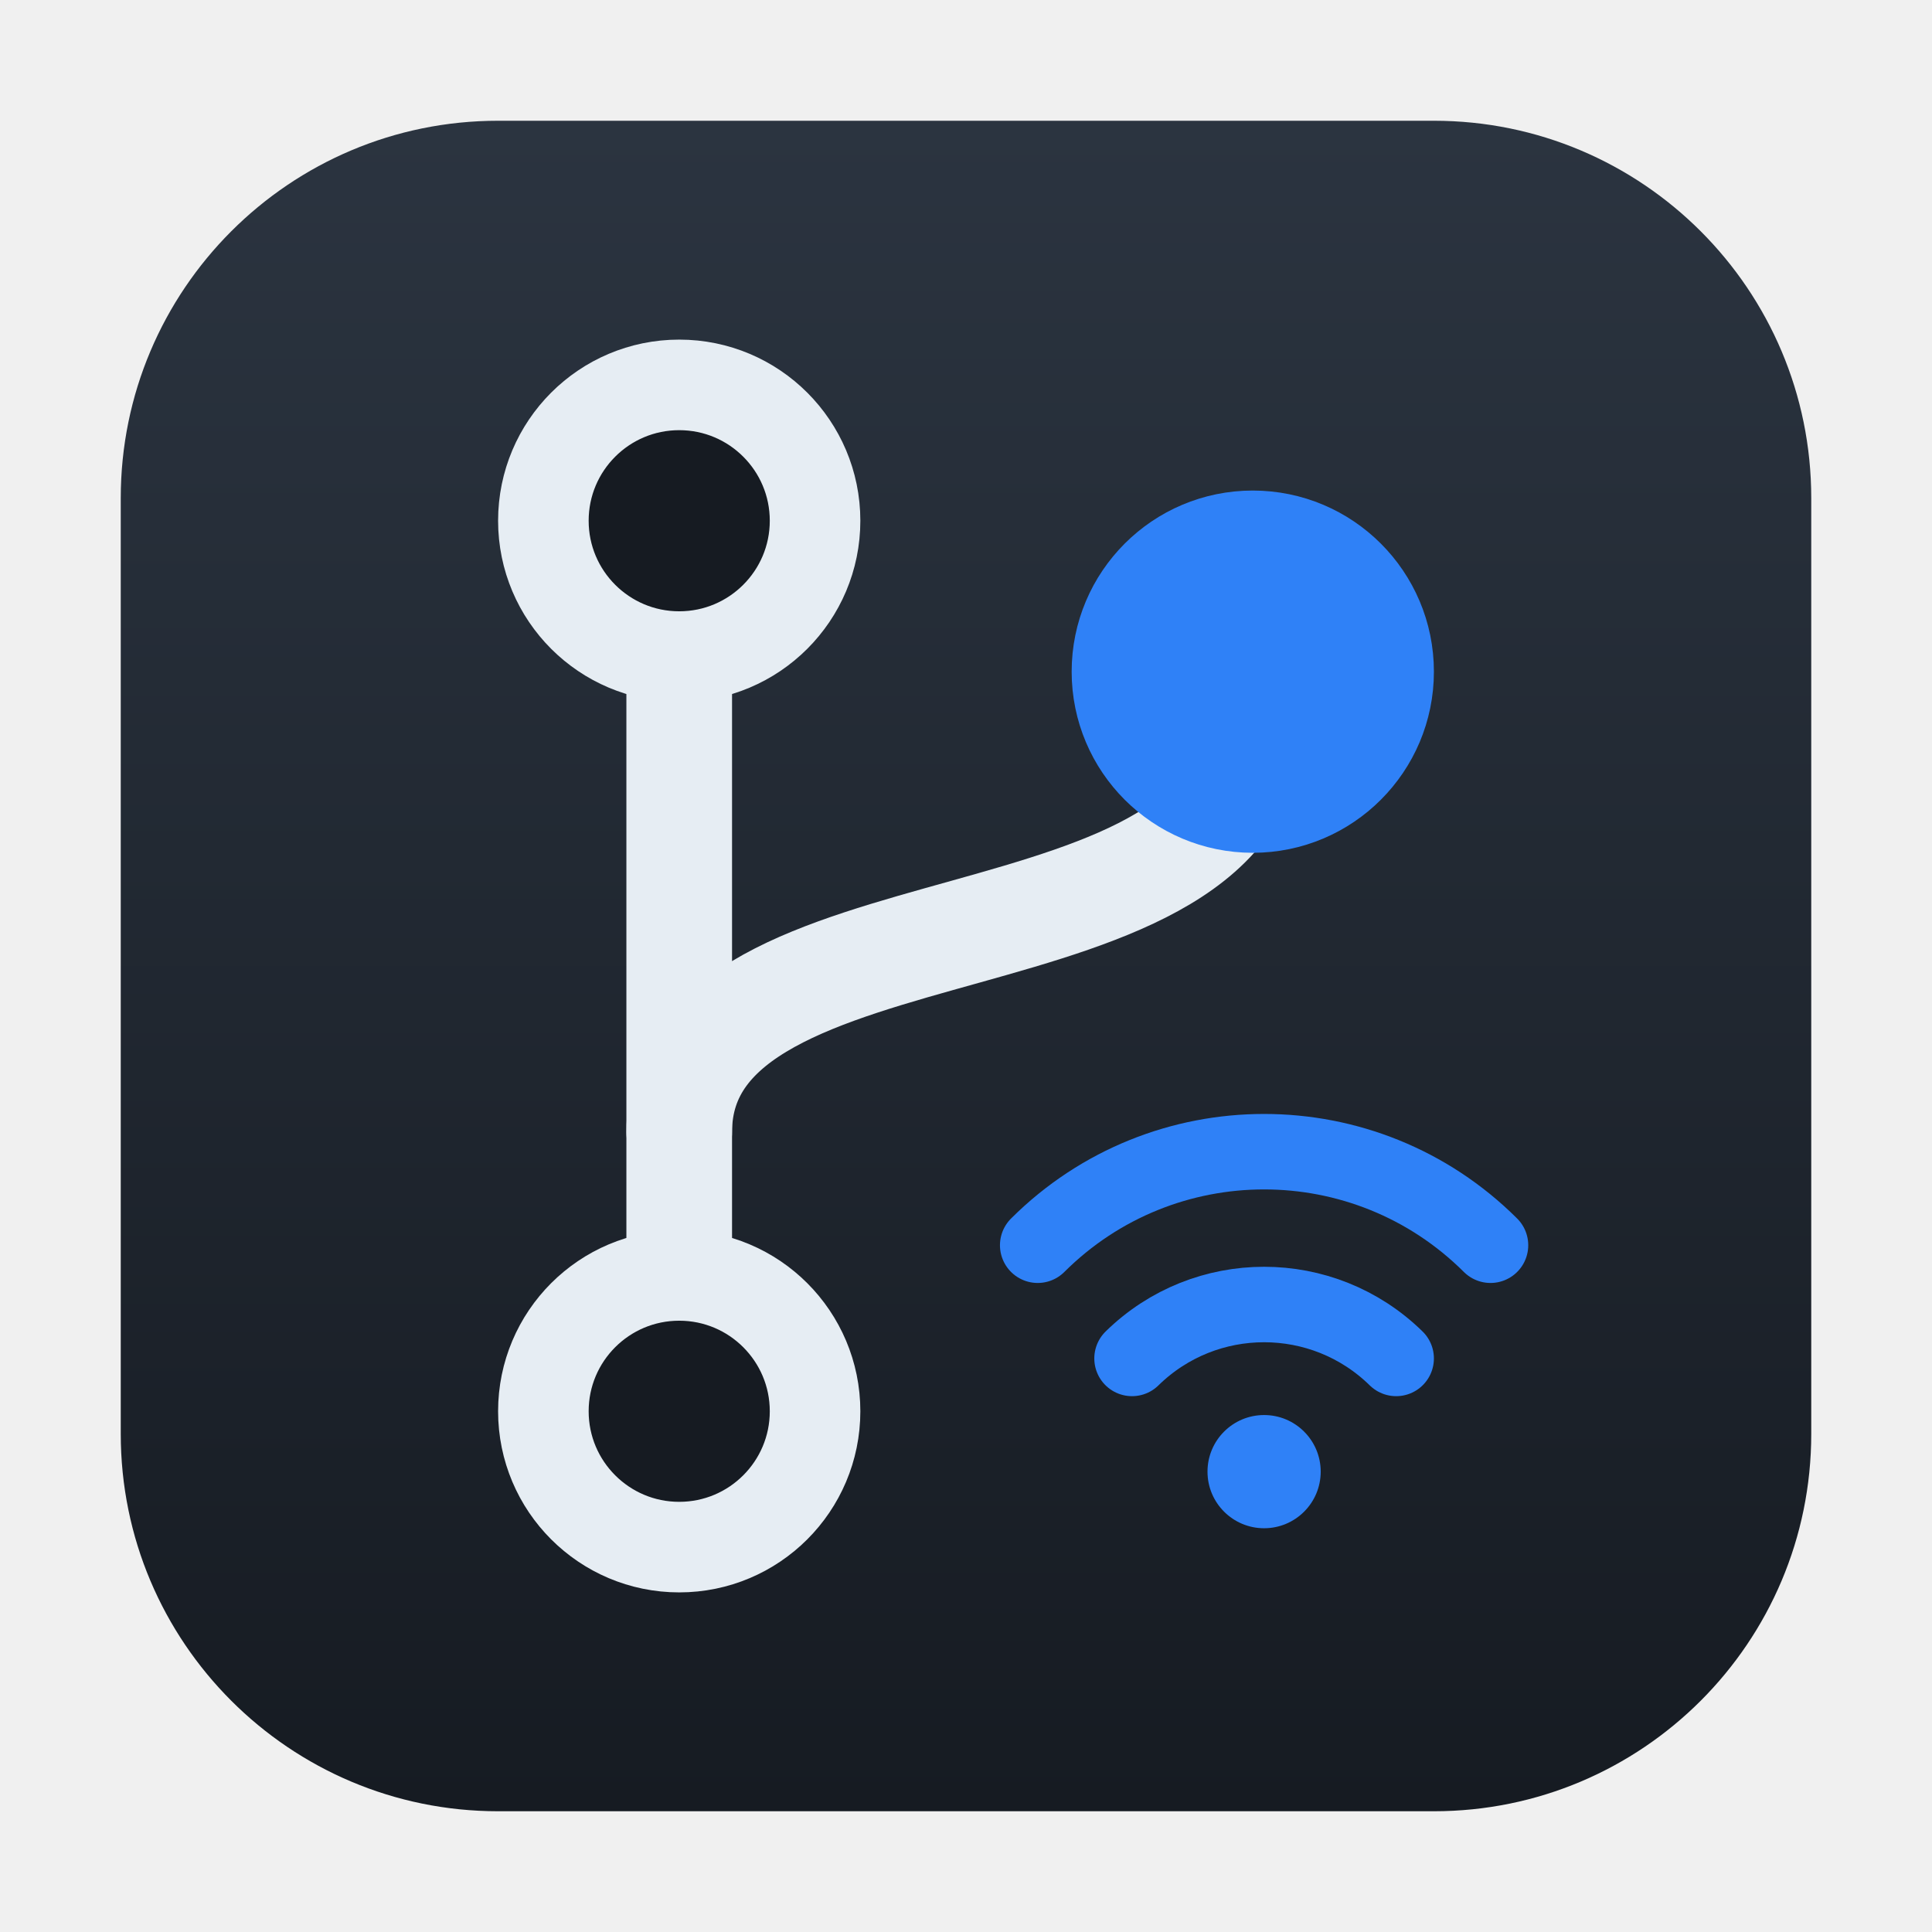
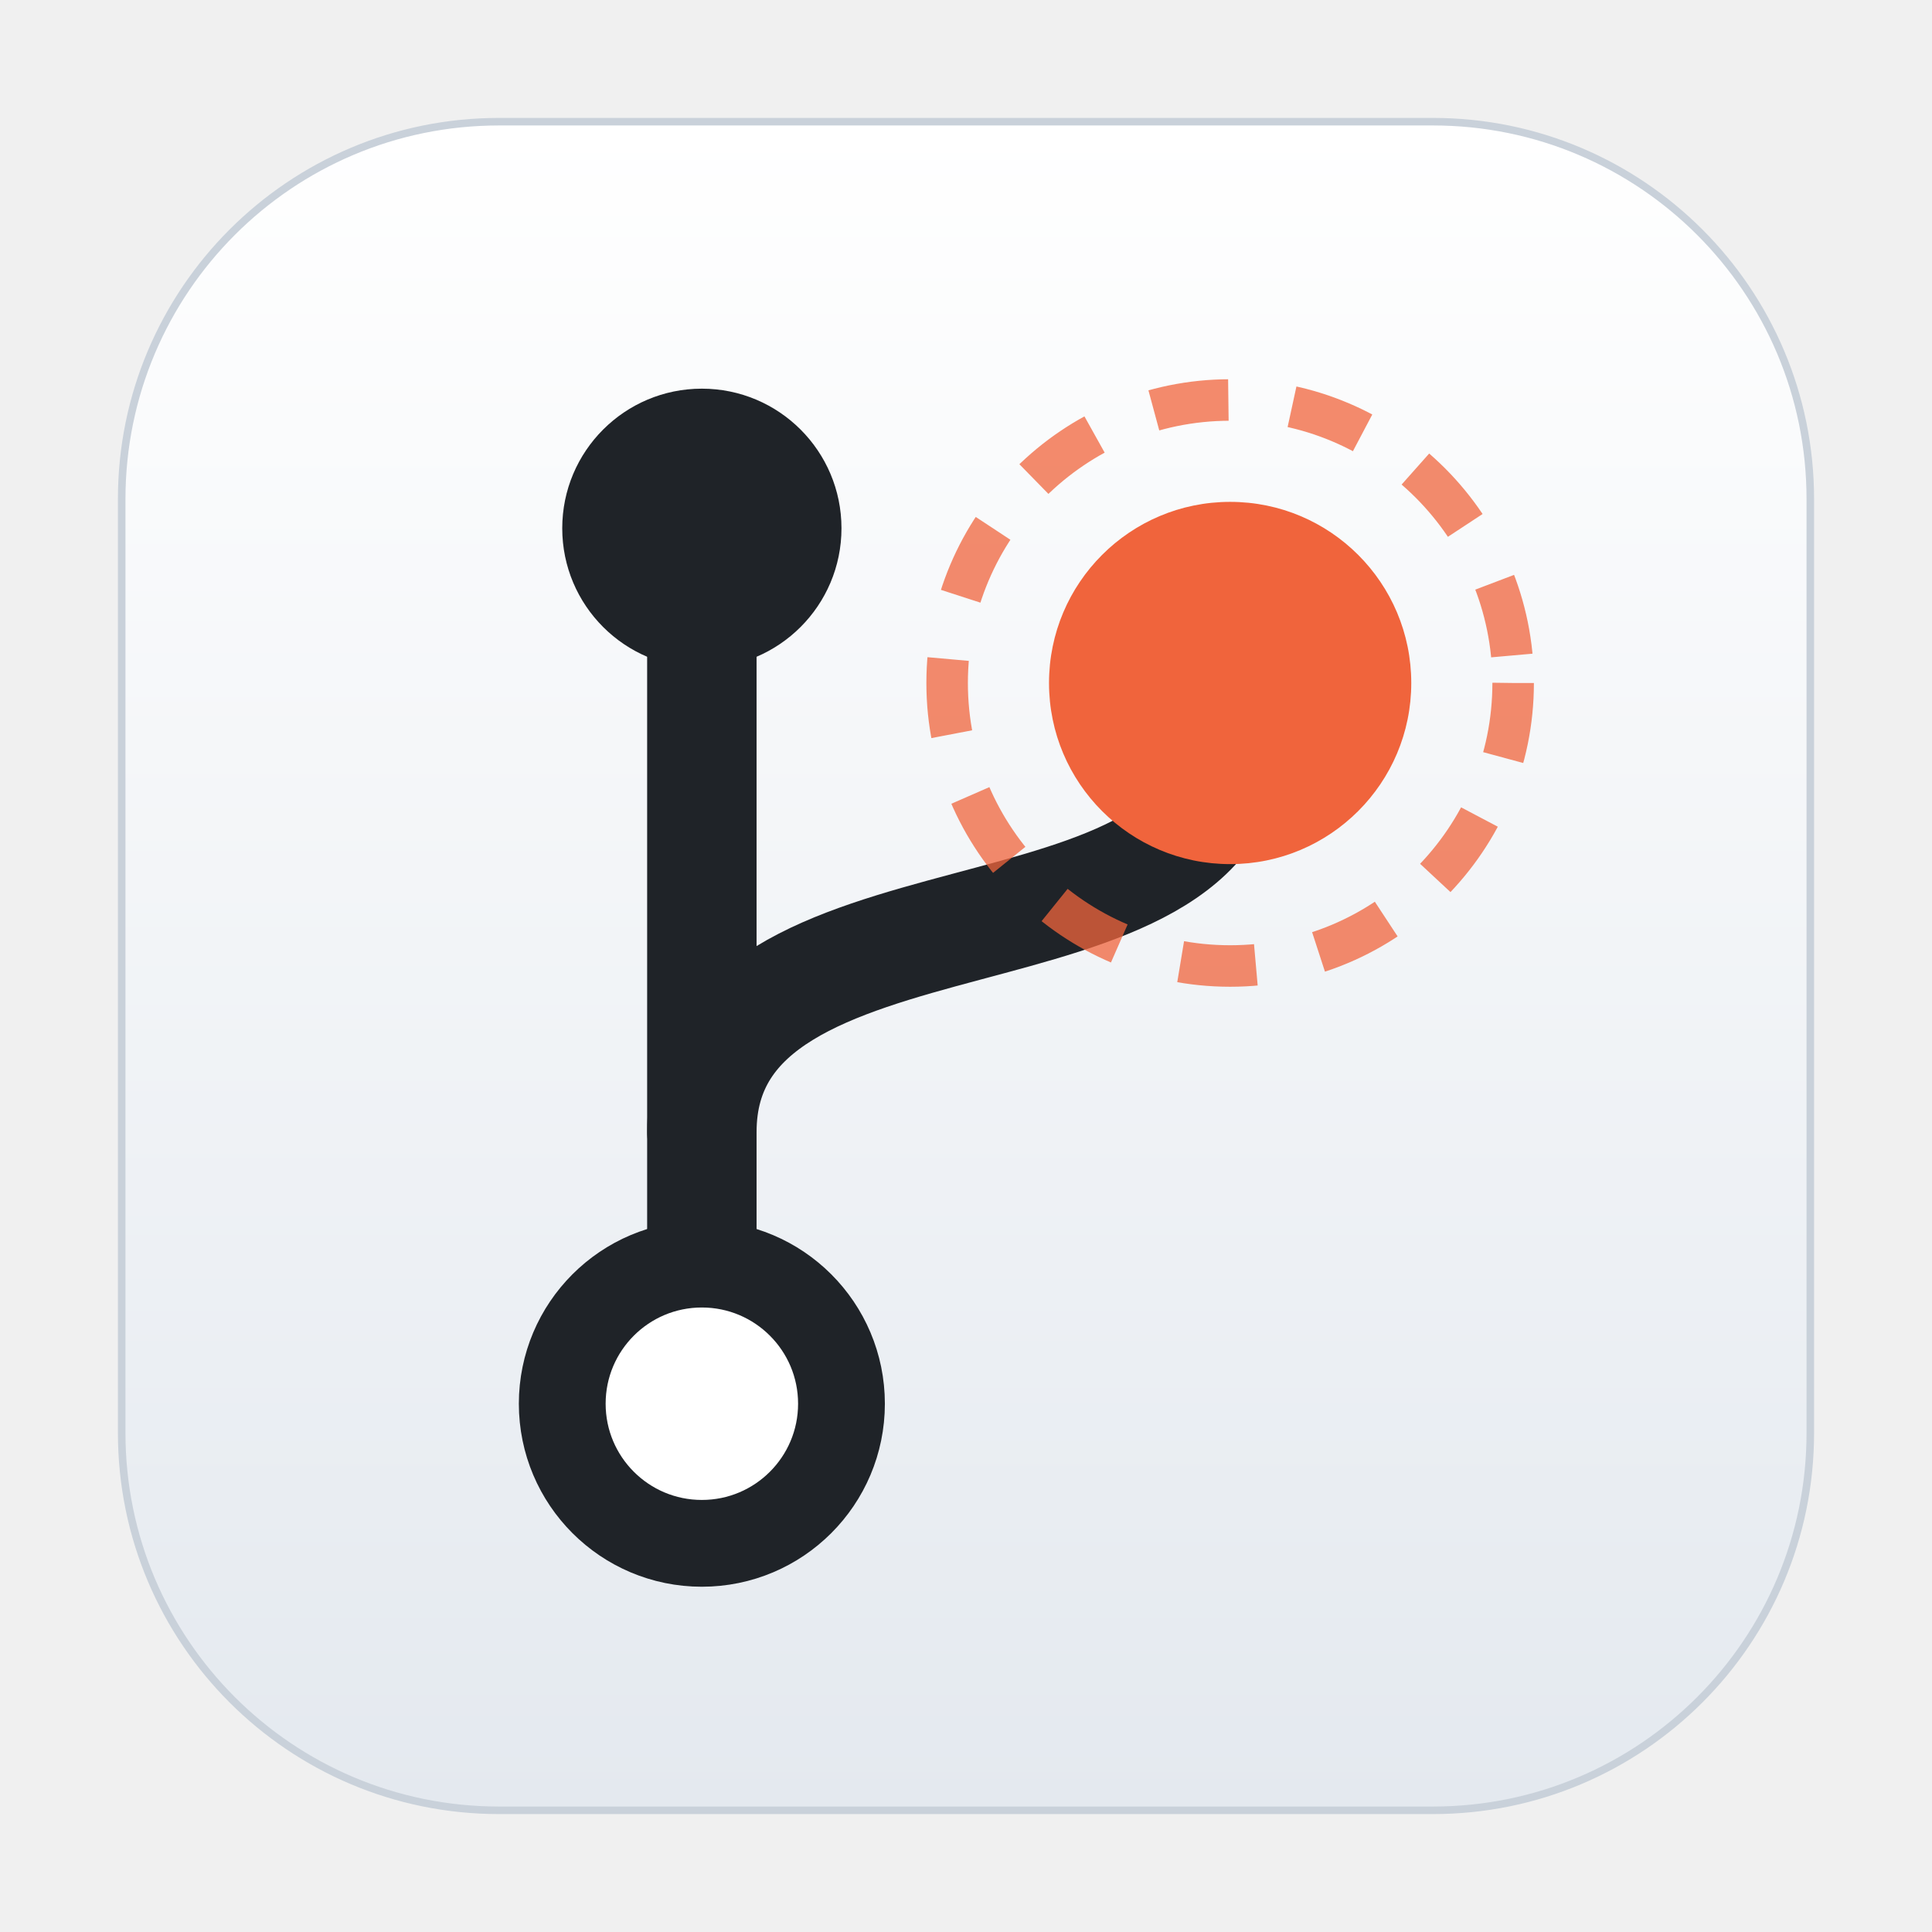
<svg xmlns="http://www.w3.org/2000/svg" viewBox="0 0 1024 1024">
  <defs>
    <linearGradient id="bg" x1="0" y1="0" x2="0" y2="1">
-       <stop offset="0" stop-color="#2b3440" />
-       <stop offset="1" stop-color="#161b22" />
+       <stop offset="0" stop-color="#ffffff" />
+       <stop offset="1" stop-color="#e4e9ef" />
    </linearGradient>
  </defs>
  <rect x="64" y="64" width="896" height="896" rx="200" fill="url(#bg)" />
-   <g fill="none" stroke="#e6edf3" stroke-width="56" stroke-linecap="round">
-     <path d="M360 300 V724" />
-     <path d="M360 600 C360 470 664 520 664 380" />
+   <rect x="64.5" y="64.5" width="895" height="895" rx="200" fill="none" stroke="#c9d1da" stroke-width="4" />
+   <g fill="none" stroke="#1f2328" stroke-width="58" stroke-linecap="round">
+     <path d="M372 300 V724" />
+     <path d="M372 600 C372 460 652 520 652 390" />
  </g>
-   <circle cx="360" cy="276" r="72" fill="#161b22" stroke="#e6edf3" stroke-width="48" />
-   <circle cx="360" cy="748" r="72" fill="#161b22" stroke="#e6edf3" stroke-width="48" />
-   <circle cx="664" cy="356" r="72" fill="#2f81f7" stroke="#2f81f7" stroke-width="48" />
-   <g fill="none" stroke="#2f81f7" stroke-width="40" stroke-linecap="round">
-     <path d="M600 720 a100 100 0 0 1 140 0" />
-     <path d="M550 660 a170 170 0 0 1 240 0" />
-   </g>
-   <circle cx="670" cy="780" r="30" fill="#2f81f7" />
+   <circle cx="372" cy="280" r="74" fill="#1f2328" />
+   <circle cx="372" cy="744" r="74" fill="#ffffff" stroke="#1f2328" stroke-width="46" />
+   <circle cx="652" cy="362" r="96" fill="#f0643c" />
+   <circle cx="652" cy="362" r="150" fill="none" stroke="#f0643c" stroke-width="22" stroke-dasharray="40 34" opacity=".75" />
</svg>
